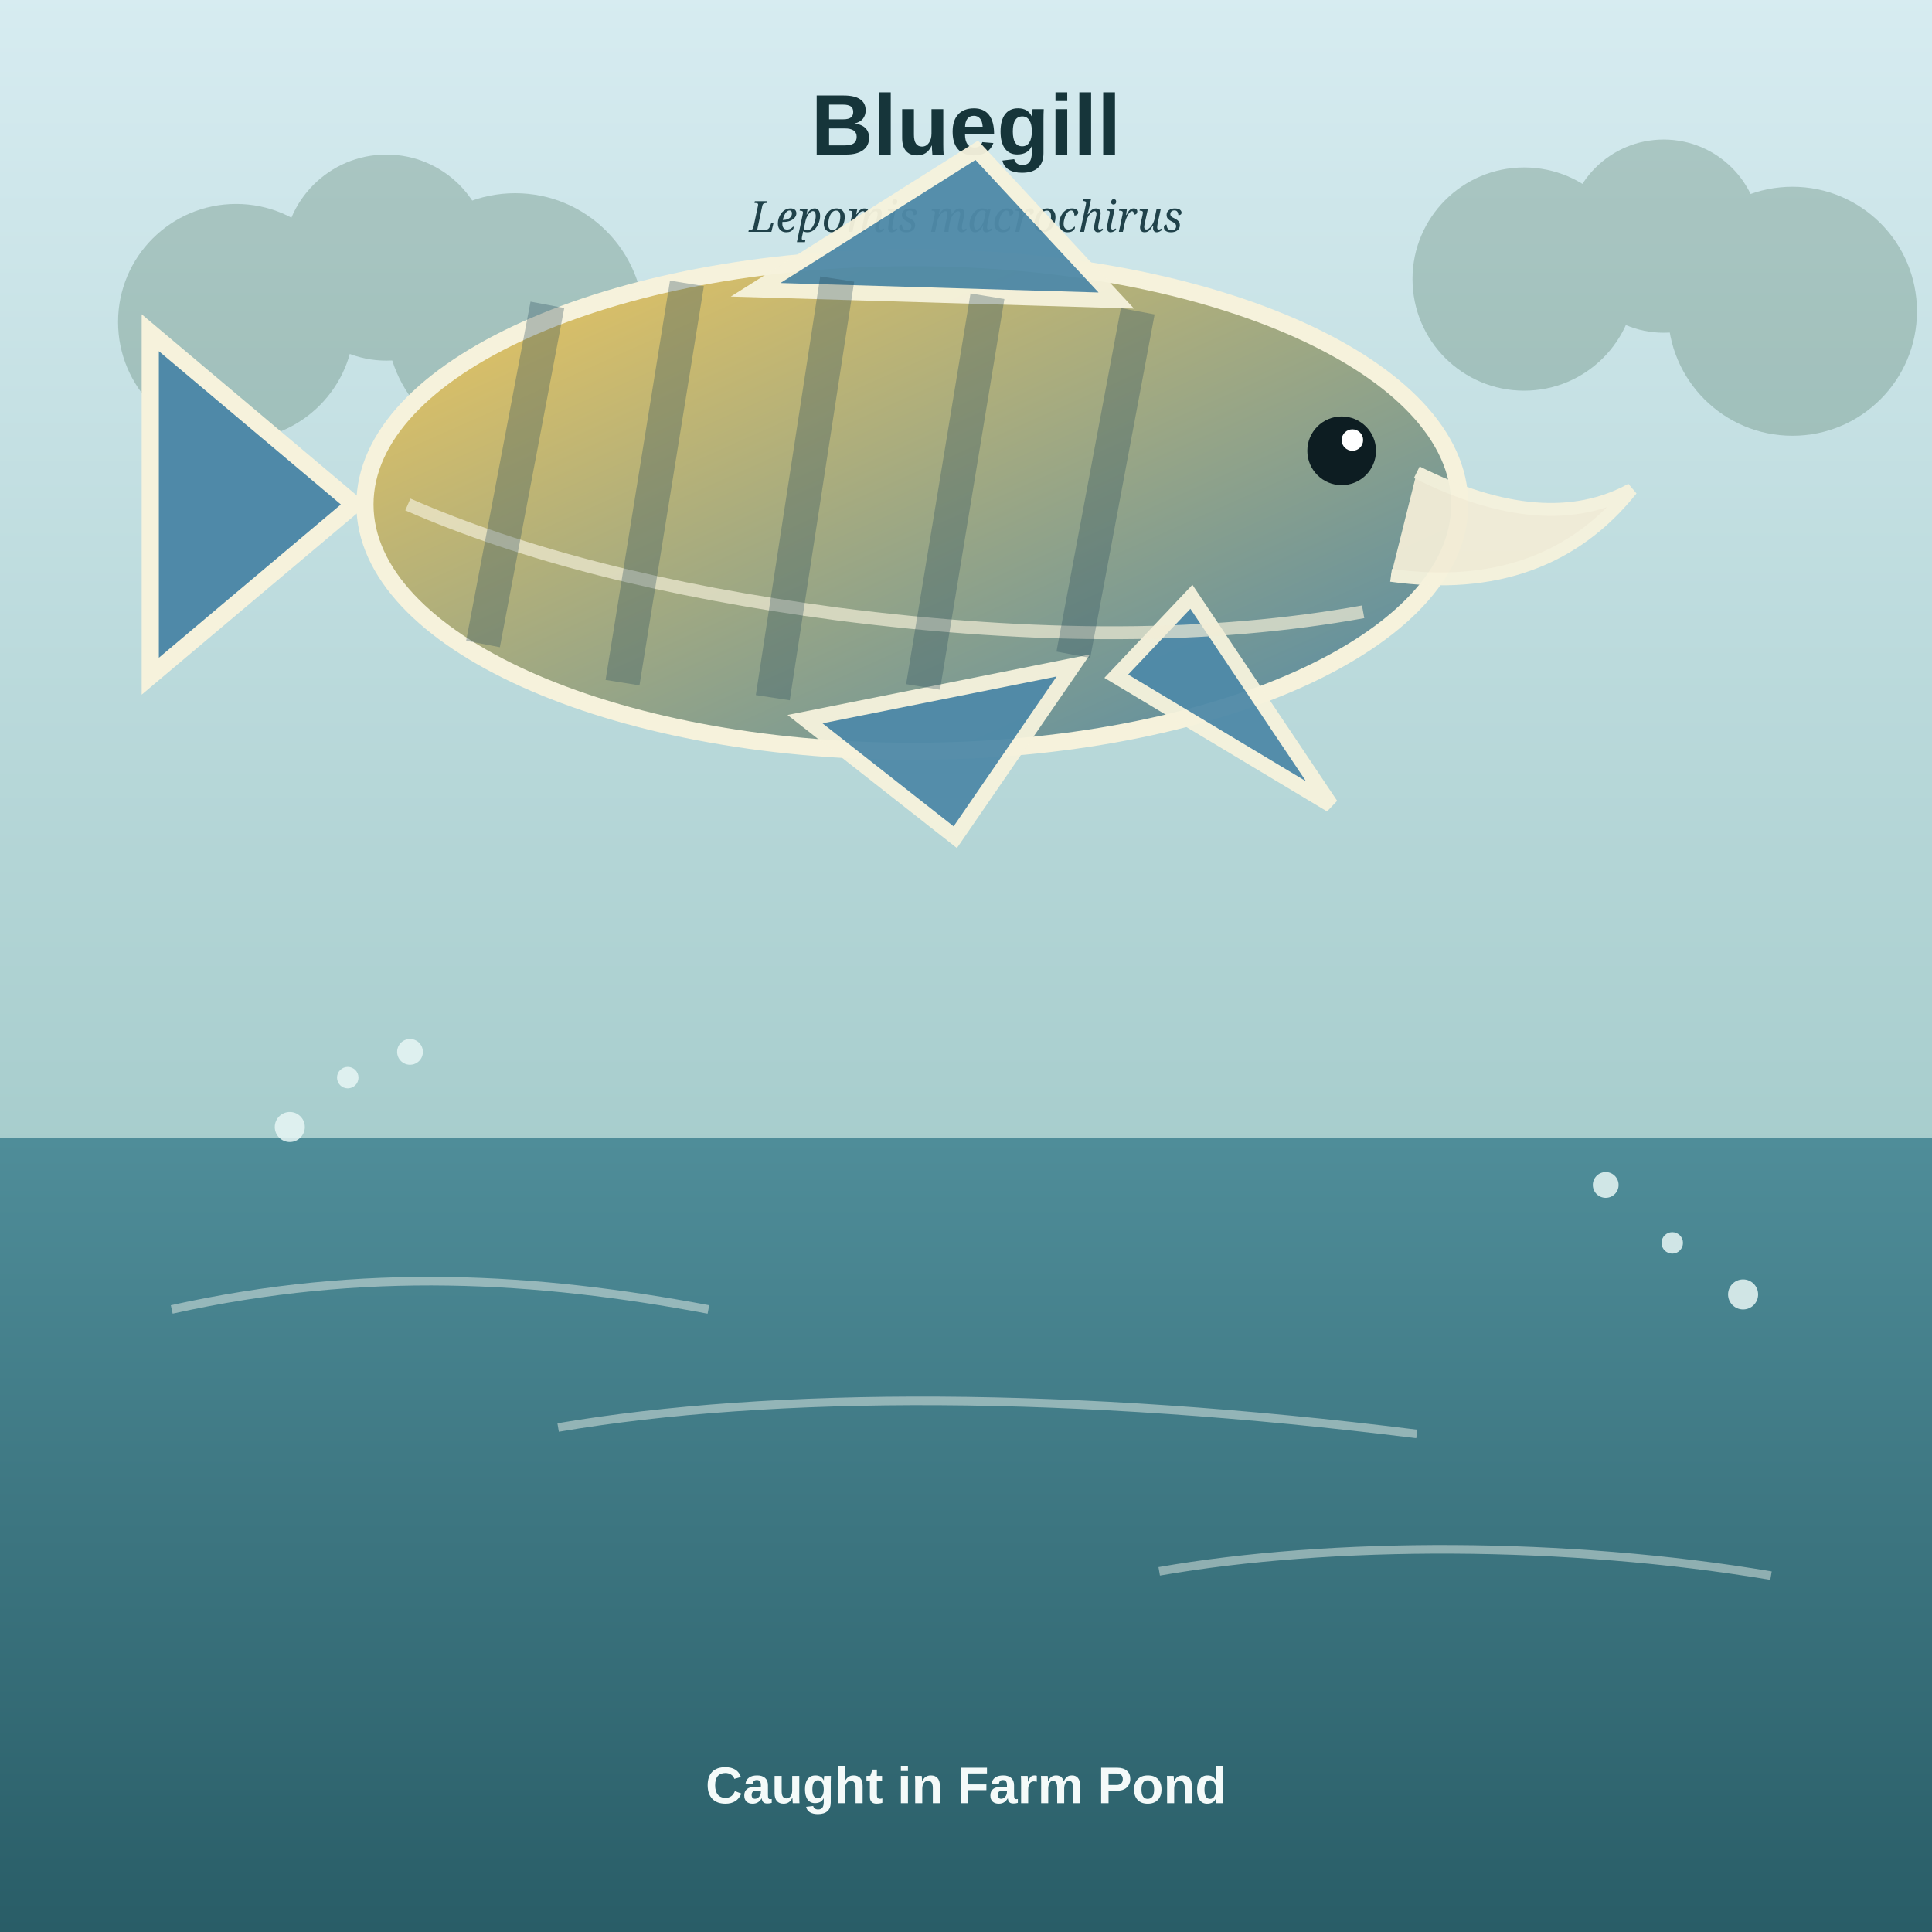
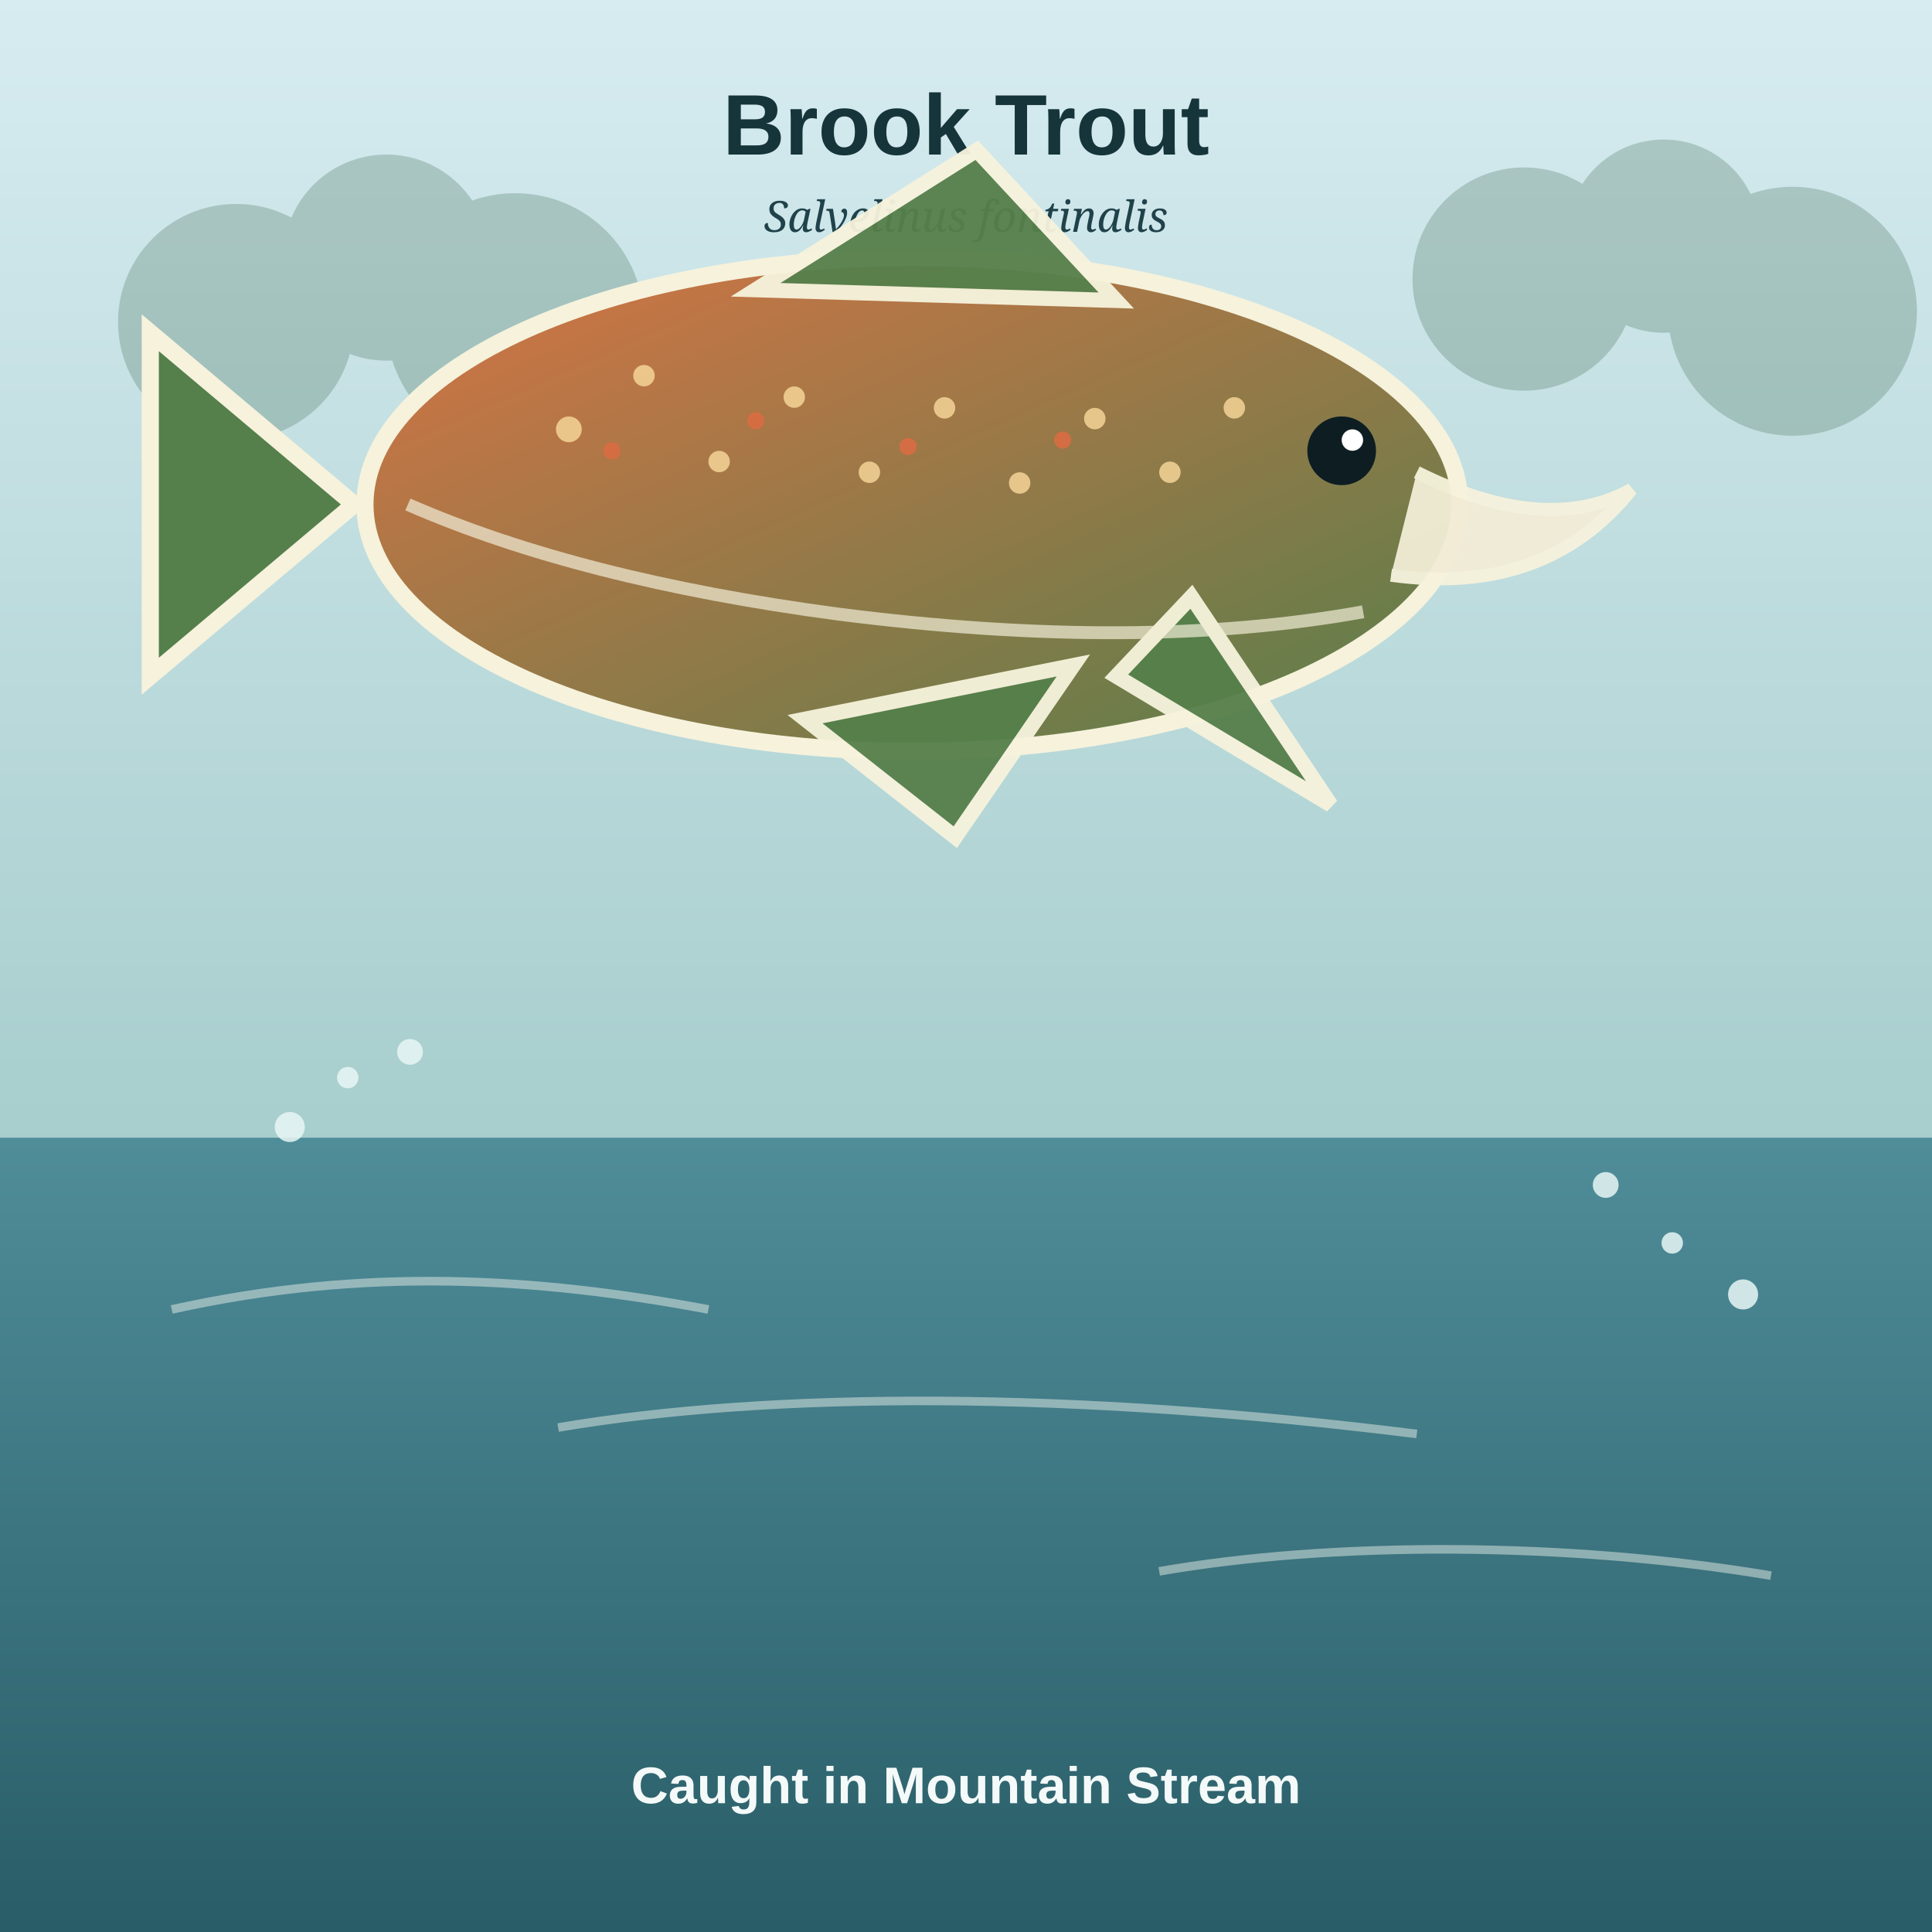
<svg xmlns="http://www.w3.org/2000/svg" viewBox="0 0 900 900">
  <defs>
    <linearGradient id="bg" x1="0" y1="0" x2="0" y2="1">
      <stop offset="0" stop-color="#d7ecf1" />
      <stop offset="1" stop-color="#86b8b4" />
    </linearGradient>
    <linearGradient id="water" x1="0" y1="0" x2="0" y2="1">
      <stop offset="0" stop-color="#4f8d99" />
      <stop offset="1" stop-color="#295d67" />
    </linearGradient>
    <linearGradient id="fishGrad" x1="0" y1="0" x2="1" y2="1">
-       <stop offset="0" stop-color="#f0c85d" />
-       <stop offset="1" stop-color="#4f89a8" />
+       <stop offset="0" stop-color="#d97344" />
+       <stop offset="1" stop-color="#557f4b" />
    </linearGradient>
  </defs>
  <rect width="900" height="900" fill="url(#bg)" />
  <rect y="530" width="900" height="370" fill="url(#water)" />
  <g opacity="0.25" fill="#345e45">
    <circle cx="110" cy="150" r="55" />
    <circle cx="180" cy="120" r="48" />
    <circle cx="240" cy="150" r="60" />
    <circle cx="710" cy="130" r="52" />
    <circle cx="775" cy="110" r="45" />
    <circle cx="835" cy="145" r="58" />
  </g>
-   <text x="450" y="72" text-anchor="middle" font-size="40" font-family="Arial, sans-serif" fill="#16353a" font-weight="700">Bluegill</text>
-   <text x="450" y="108" text-anchor="middle" font-size="20" font-family="Georgia, serif" fill="#20424a" font-style="italic">Lepomis macrochirus</text>
-   <text x="450" y="840" text-anchor="middle" font-size="24" font-family="Arial, sans-serif" fill="#f4faf9" font-weight="700">Caught in Farm Pond</text>
+   <text x="450" y="72" text-anchor="middle" font-size="40" font-family="Arial, sans-serif" fill="#16353a" font-weight="700">Brook Trout</text>
+   <text x="450" y="108" text-anchor="middle" font-size="20" font-family="Georgia, serif" fill="#20424a" font-style="italic">Salvelinus fontinalis</text>
+   <text x="450" y="840" text-anchor="middle" font-size="24" font-family="Arial, sans-serif" fill="#f4faf9" font-weight="700">Caught in Mountain Stream</text>
  <g>
    <ellipse cx="425" cy="235" rx="255" ry="115" fill="url(#fishGrad)" stroke="#f6f2dc" stroke-width="8" />
-     <polygon points="165,235 70,155 70,315" fill="#4f89a8" stroke="#f6f2dc" stroke-width="8" />
-     <polygon points="352,135 455,70 520,140" fill="#4f89a8" opacity="0.95" stroke="#f6f2dc" stroke-width="7" />
-     <polygon points="375,335 500,310 445,390" fill="#4f89a8" opacity="0.95" stroke="#f6f2dc" stroke-width="7" />
-     <polygon points="520,315 620,375 555,278" fill="#4f89a8" opacity="0.95" stroke="#f6f2dc" stroke-width="7" />
+     <polygon points="165,235 70,155 70,315" fill="#557f4b" stroke="#f6f2dc" stroke-width="8" />
+     <polygon points="352,135 455,70 520,140" fill="#557f4b" opacity="0.95" stroke="#f6f2dc" stroke-width="7" />
+     <polygon points="375,335 500,310 445,390" fill="#557f4b" opacity="0.95" stroke="#f6f2dc" stroke-width="7" />
+     <polygon points="520,315 620,375 555,278" fill="#557f4b" opacity="0.95" stroke="#f6f2dc" stroke-width="7" />
    <circle cx="625" cy="210" r="16" fill="#0d1d22" />
    <circle cx="630" cy="205" r="5" fill="#fff" />
    <path d="M660 220 Q720 250 760 228 Q720 278 648 268" fill="#f1ecd6" opacity="0.95" stroke="#f6f2dc" stroke-width="6" />
    <path d="M190 235 Q270 270 390 286 Q530 304 635 285" stroke="#f1ecd6" stroke-width="6" fill="none" opacity="0.7" />
-     <g opacity="0.32" stroke="#2a4b5c" stroke-width="16">
-       <line x1="255" y1="142" x2="225" y2="300" />
-       <line x1="320" y1="132" x2="290" y2="318" />
-       <line x1="390" y1="130" x2="360" y2="325" />
-       <line x1="460" y1="138" x2="430" y2="320" />
-       <line x1="530" y1="145" x2="500" y2="305" />
+     <g fill="#f4d497" opacity="0.85">
+       <circle cx="265" cy="200" r="6" />
+       <circle cx="300" cy="175" r="5" />
+       <circle cx="335" cy="215" r="5" />
+       <circle cx="370" cy="185" r="5" />
+       <circle cx="405" cy="220" r="5" />
+       <circle cx="440" cy="190" r="5" />
+       <circle cx="475" cy="225" r="5" />
+       <circle cx="510" cy="195" r="5" />
+       <circle cx="545" cy="220" r="5" />
+       <circle cx="575" cy="190" r="5" />
+     </g>
+     <g fill="#d96b42" opacity="0.9">
+       <circle cx="285" cy="210" r="4" />
+       <circle cx="352" cy="196" r="4" />
+       <circle cx="423" cy="208" r="4" />
+       <circle cx="495" cy="205" r="4" />
    </g>
  </g>
  <g opacity="0.45" stroke="#f7f8f0" stroke-width="4" fill="none">
    <path d="M80 610 C170 590, 250 595, 330 610" />
    <path d="M260 665 C360 648, 500 648, 660 668" />
    <path d="M540 732 C620 718, 730 718, 825 734" />
  </g>
  <g opacity="0.85" fill="#e7f6f5">
    <circle cx="135" cy="525" r="7" />
    <circle cx="162" cy="502" r="5" />
    <circle cx="191" cy="490" r="6" />
    <circle cx="748" cy="552" r="6" />
    <circle cx="779" cy="579" r="5" />
    <circle cx="812" cy="603" r="7" />
  </g>
</svg>
